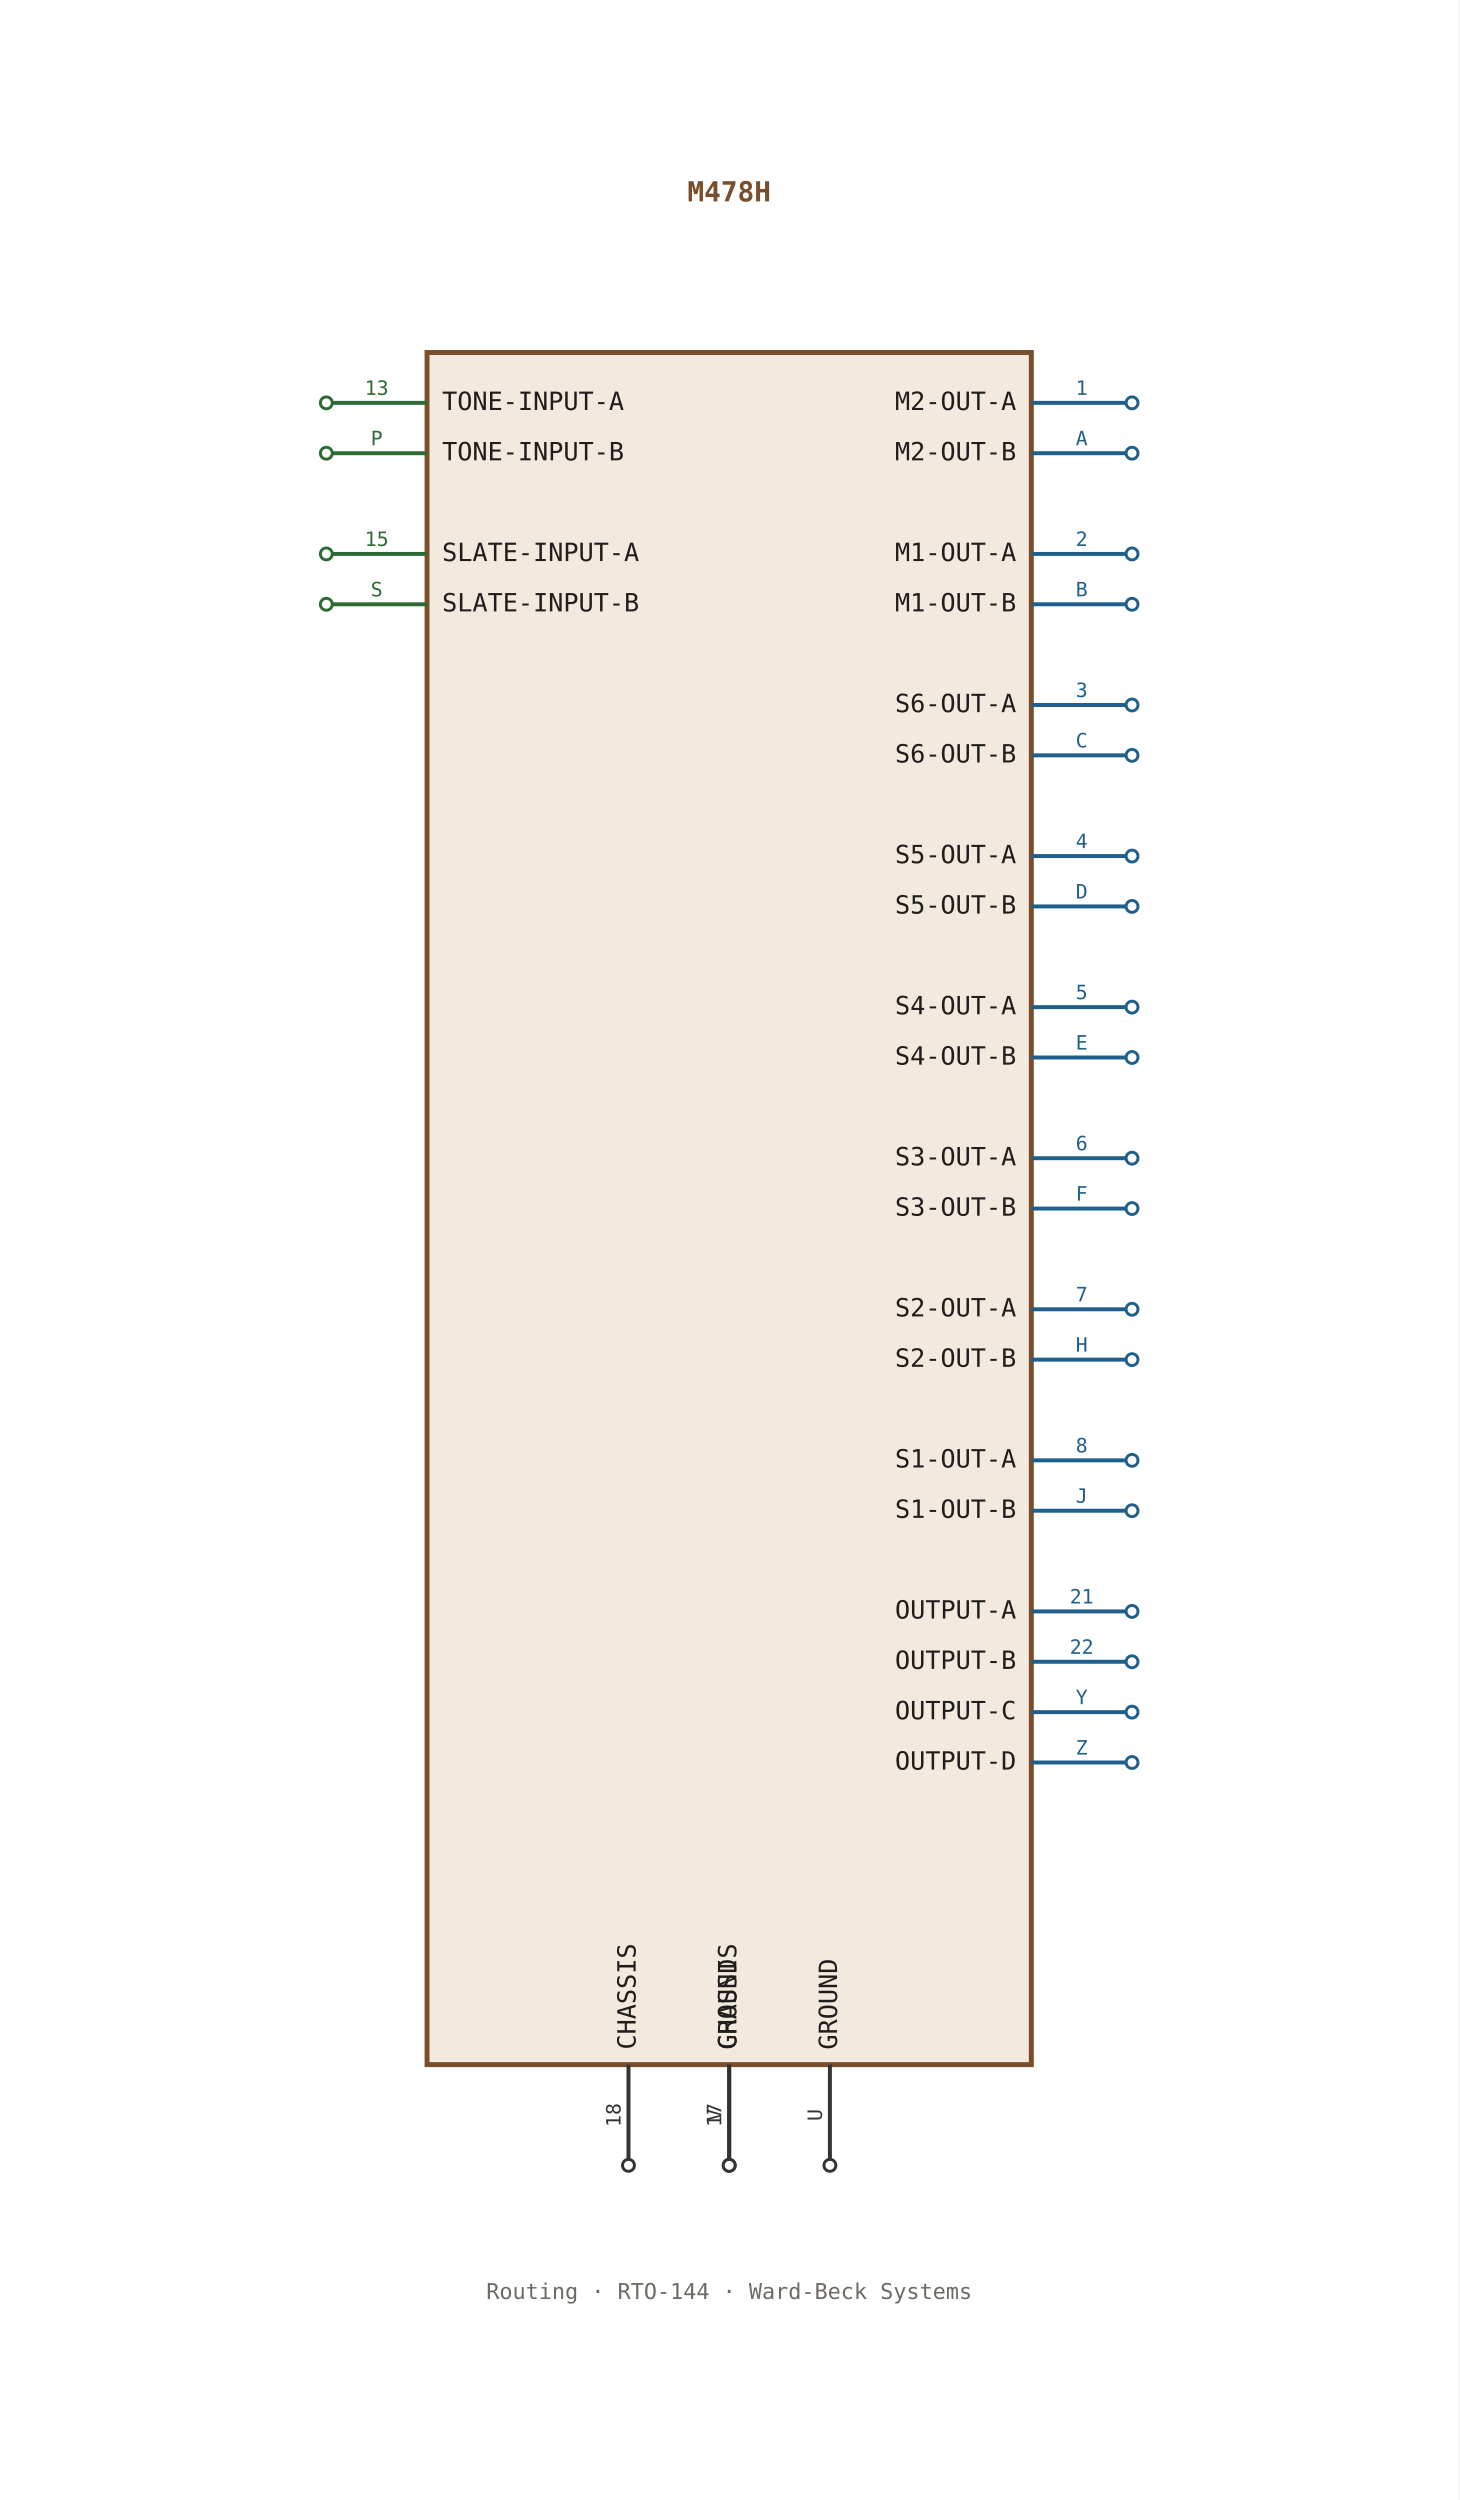
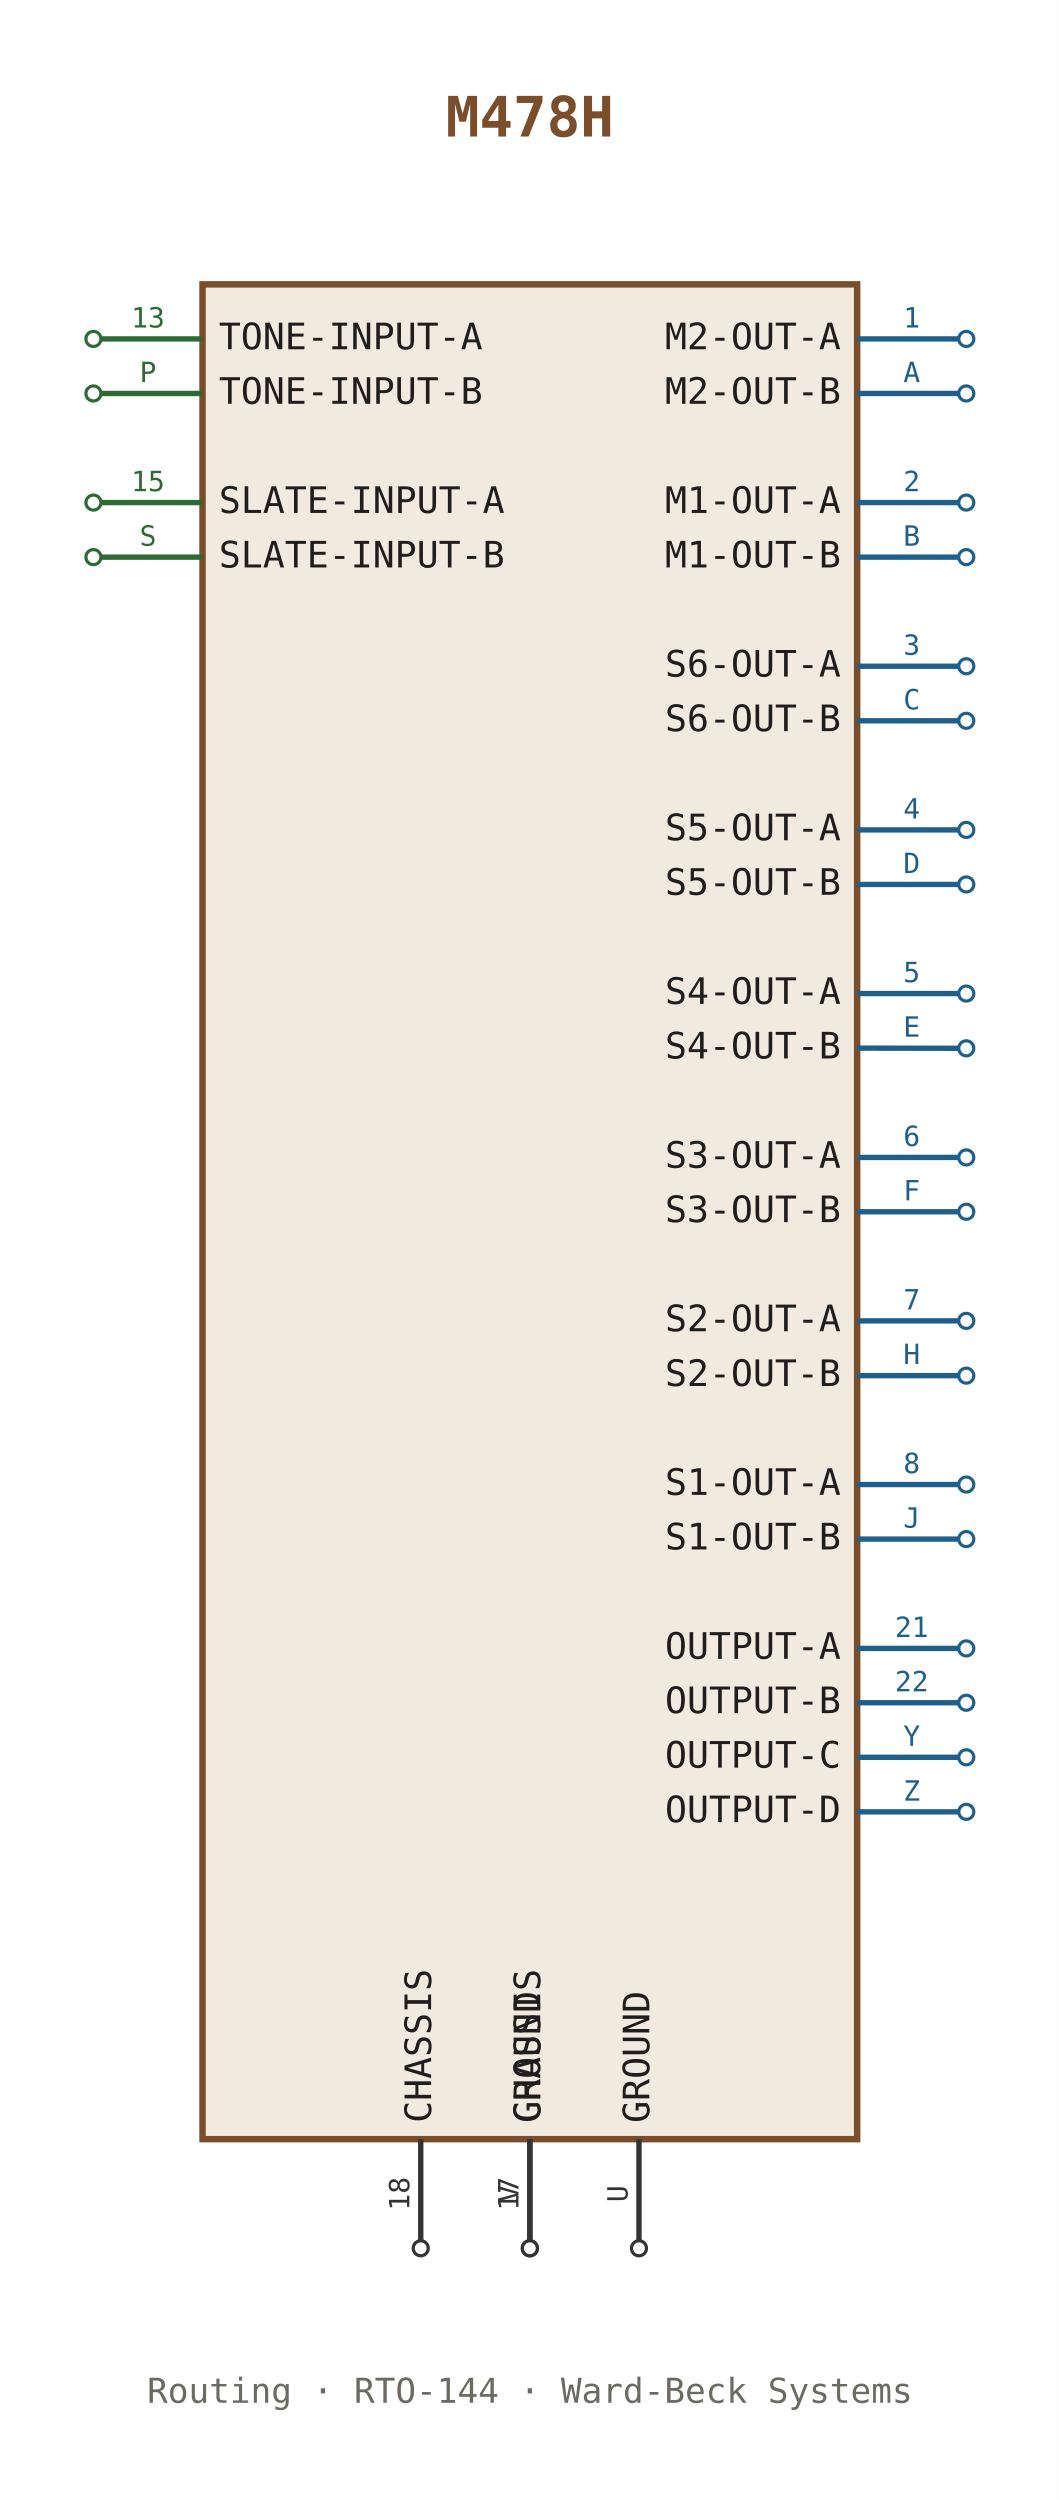
- <svg xmlns="http://www.w3.org/2000/svg" viewBox="0 0 736 1261" font-family="Overpass Mono, ui-monospace, monospace">
+ <svg xmlns="http://www.w3.org/2000/svg" viewBox="0 0 493 1164" font-family="Overpass Mono, Consolas, ui-monospace, monospace">
  <rect width="100%" height="100%" fill="#ffffff" />
-   <rect x="215.4" y="177.8" width="304.8" height="863.6" fill="#F2E9DF" stroke="#7A4E2A" stroke-width="2.5" />
-   <line x1="164.6" y1="203.2" x2="215.4" y2="203.2" stroke="#2E6B34" stroke-width="2" />
-   <circle cx="164.6" cy="203.2" r="3" fill="#fff" stroke="#2E6B34" stroke-width="1.5" />
-   <text x="223.0" y="203.2" font-size="12.7" dominant-baseline="middle" text-anchor="start" fill="#1f1e1c">TONE-INPUT-A</text>
-   <text x="190.0" y="199.2" font-size="10" text-anchor="middle" fill="#2E6B34">13</text>
-   <line x1="164.6" y1="228.6" x2="215.4" y2="228.6" stroke="#2E6B34" stroke-width="2" />
-   <circle cx="164.6" cy="228.6" r="3" fill="#fff" stroke="#2E6B34" stroke-width="1.5" />
-   <text x="223.0" y="228.6" font-size="12.7" dominant-baseline="middle" text-anchor="start" fill="#1f1e1c">TONE-INPUT-B</text>
-   <text x="190.0" y="224.6" font-size="10" text-anchor="middle" fill="#2E6B34">P</text>
-   <line x1="164.6" y1="279.4" x2="215.4" y2="279.4" stroke="#2E6B34" stroke-width="2" />
-   <circle cx="164.6" cy="279.4" r="3" fill="#fff" stroke="#2E6B34" stroke-width="1.5" />
-   <text x="223.0" y="279.4" font-size="12.7" dominant-baseline="middle" text-anchor="start" fill="#1f1e1c">SLATE-INPUT-A</text>
-   <text x="190.0" y="275.4" font-size="10" text-anchor="middle" fill="#2E6B34">15</text>
-   <line x1="164.6" y1="304.8" x2="215.4" y2="304.8" stroke="#2E6B34" stroke-width="2" />
-   <circle cx="164.6" cy="304.8" r="3" fill="#fff" stroke="#2E6B34" stroke-width="1.5" />
-   <text x="223.0" y="304.8" font-size="12.7" dominant-baseline="middle" text-anchor="start" fill="#1f1e1c">SLATE-INPUT-B</text>
-   <text x="190.0" y="300.8" font-size="10" text-anchor="middle" fill="#2E6B34">S</text>
-   <line x1="571.0" y1="203.2" x2="520.2" y2="203.2" stroke="#1F5F8B" stroke-width="2" />
-   <circle cx="571.0" cy="203.2" r="3" fill="#fff" stroke="#1F5F8B" stroke-width="1.5" />
-   <text x="512.6" y="203.2" font-size="12.7" dominant-baseline="middle" text-anchor="end" fill="#1f1e1c">M2-OUT-A</text>
-   <text x="545.6" y="199.2" font-size="10" text-anchor="middle" fill="#1F5F8B">1</text>
-   <line x1="571.0" y1="228.6" x2="520.2" y2="228.6" stroke="#1F5F8B" stroke-width="2" />
-   <circle cx="571.0" cy="228.6" r="3" fill="#fff" stroke="#1F5F8B" stroke-width="1.5" />
-   <text x="512.6" y="228.6" font-size="12.7" dominant-baseline="middle" text-anchor="end" fill="#1f1e1c">M2-OUT-B</text>
-   <text x="545.6" y="224.6" font-size="10" text-anchor="middle" fill="#1F5F8B">A</text>
-   <line x1="571.0" y1="279.4" x2="520.2" y2="279.4" stroke="#1F5F8B" stroke-width="2" />
-   <circle cx="571.0" cy="279.4" r="3" fill="#fff" stroke="#1F5F8B" stroke-width="1.5" />
-   <text x="512.6" y="279.4" font-size="12.7" dominant-baseline="middle" text-anchor="end" fill="#1f1e1c">M1-OUT-A</text>
-   <text x="545.6" y="275.4" font-size="10" text-anchor="middle" fill="#1F5F8B">2</text>
-   <line x1="571.0" y1="304.8" x2="520.2" y2="304.8" stroke="#1F5F8B" stroke-width="2" />
-   <circle cx="571.0" cy="304.8" r="3" fill="#fff" stroke="#1F5F8B" stroke-width="1.5" />
-   <text x="512.6" y="304.8" font-size="12.7" dominant-baseline="middle" text-anchor="end" fill="#1f1e1c">M1-OUT-B</text>
-   <text x="545.6" y="300.8" font-size="10" text-anchor="middle" fill="#1F5F8B">B</text>
-   <line x1="571.0" y1="355.6" x2="520.2" y2="355.6" stroke="#1F5F8B" stroke-width="2" />
-   <circle cx="571.0" cy="355.6" r="3" fill="#fff" stroke="#1F5F8B" stroke-width="1.5" />
-   <text x="512.6" y="355.6" font-size="12.7" dominant-baseline="middle" text-anchor="end" fill="#1f1e1c">S6-OUT-A</text>
-   <text x="545.6" y="351.6" font-size="10" text-anchor="middle" fill="#1F5F8B">3</text>
-   <line x1="571.0" y1="381.0" x2="520.2" y2="381.0" stroke="#1F5F8B" stroke-width="2" />
-   <circle cx="571.0" cy="381.0" r="3" fill="#fff" stroke="#1F5F8B" stroke-width="1.5" />
-   <text x="512.6" y="381.0" font-size="12.7" dominant-baseline="middle" text-anchor="end" fill="#1f1e1c">S6-OUT-B</text>
-   <text x="545.6" y="377.0" font-size="10" text-anchor="middle" fill="#1F5F8B">C</text>
-   <line x1="571.0" y1="431.8" x2="520.2" y2="431.8" stroke="#1F5F8B" stroke-width="2" />
-   <circle cx="571.0" cy="431.8" r="3" fill="#fff" stroke="#1F5F8B" stroke-width="1.5" />
-   <text x="512.6" y="431.8" font-size="12.7" dominant-baseline="middle" text-anchor="end" fill="#1f1e1c">S5-OUT-A</text>
-   <text x="545.6" y="427.8" font-size="10" text-anchor="middle" fill="#1F5F8B">4</text>
-   <line x1="571.0" y1="457.2" x2="520.2" y2="457.2" stroke="#1F5F8B" stroke-width="2" />
-   <circle cx="571.0" cy="457.2" r="3" fill="#fff" stroke="#1F5F8B" stroke-width="1.5" />
-   <text x="512.6" y="457.2" font-size="12.7" dominant-baseline="middle" text-anchor="end" fill="#1f1e1c">S5-OUT-B</text>
-   <text x="545.6" y="453.2" font-size="10" text-anchor="middle" fill="#1F5F8B">D</text>
-   <line x1="571.0" y1="508.0" x2="520.2" y2="508.0" stroke="#1F5F8B" stroke-width="2" />
-   <circle cx="571.0" cy="508.0" r="3" fill="#fff" stroke="#1F5F8B" stroke-width="1.5" />
-   <text x="512.6" y="508.0" font-size="12.7" dominant-baseline="middle" text-anchor="end" fill="#1f1e1c">S4-OUT-A</text>
-   <text x="545.6" y="504.0" font-size="10" text-anchor="middle" fill="#1F5F8B">5</text>
-   <line x1="571.0" y1="533.4" x2="520.2" y2="533.4" stroke="#1F5F8B" stroke-width="2" />
-   <circle cx="571.0" cy="533.4" r="3" fill="#fff" stroke="#1F5F8B" stroke-width="1.5" />
-   <text x="512.6" y="533.4" font-size="12.7" dominant-baseline="middle" text-anchor="end" fill="#1f1e1c">S4-OUT-B</text>
-   <text x="545.6" y="529.4" font-size="10" text-anchor="middle" fill="#1F5F8B">E</text>
-   <line x1="571.0" y1="584.2" x2="520.2" y2="584.2" stroke="#1F5F8B" stroke-width="2" />
-   <circle cx="571.0" cy="584.2" r="3" fill="#fff" stroke="#1F5F8B" stroke-width="1.5" />
-   <text x="512.6" y="584.2" font-size="12.7" dominant-baseline="middle" text-anchor="end" fill="#1f1e1c">S3-OUT-A</text>
-   <text x="545.6" y="580.2" font-size="10" text-anchor="middle" fill="#1F5F8B">6</text>
-   <line x1="571.0" y1="609.6" x2="520.2" y2="609.6" stroke="#1F5F8B" stroke-width="2" />
-   <circle cx="571.0" cy="609.6" r="3" fill="#fff" stroke="#1F5F8B" stroke-width="1.5" />
-   <text x="512.6" y="609.6" font-size="12.7" dominant-baseline="middle" text-anchor="end" fill="#1f1e1c">S3-OUT-B</text>
-   <text x="545.6" y="605.6" font-size="10" text-anchor="middle" fill="#1F5F8B">F</text>
-   <line x1="571.0" y1="660.4" x2="520.2" y2="660.4" stroke="#1F5F8B" stroke-width="2" />
-   <circle cx="571.0" cy="660.4" r="3" fill="#fff" stroke="#1F5F8B" stroke-width="1.5" />
-   <text x="512.6" y="660.4" font-size="12.7" dominant-baseline="middle" text-anchor="end" fill="#1f1e1c">S2-OUT-A</text>
-   <text x="545.6" y="656.4" font-size="10" text-anchor="middle" fill="#1F5F8B">7</text>
-   <line x1="571.0" y1="685.8" x2="520.2" y2="685.8" stroke="#1F5F8B" stroke-width="2" />
-   <circle cx="571.0" cy="685.8" r="3" fill="#fff" stroke="#1F5F8B" stroke-width="1.5" />
-   <text x="512.6" y="685.8" font-size="12.7" dominant-baseline="middle" text-anchor="end" fill="#1f1e1c">S2-OUT-B</text>
-   <text x="545.6" y="681.8" font-size="10" text-anchor="middle" fill="#1F5F8B">H</text>
-   <line x1="571.0" y1="736.6" x2="520.2" y2="736.6" stroke="#1F5F8B" stroke-width="2" />
-   <circle cx="571.0" cy="736.6" r="3" fill="#fff" stroke="#1F5F8B" stroke-width="1.5" />
-   <text x="512.6" y="736.6" font-size="12.7" dominant-baseline="middle" text-anchor="end" fill="#1f1e1c">S1-OUT-A</text>
-   <text x="545.6" y="732.6" font-size="10" text-anchor="middle" fill="#1F5F8B">8</text>
-   <line x1="571.0" y1="762.0" x2="520.2" y2="762.0" stroke="#1F5F8B" stroke-width="2" />
-   <circle cx="571.0" cy="762.0" r="3" fill="#fff" stroke="#1F5F8B" stroke-width="1.5" />
-   <text x="512.6" y="762.0" font-size="12.7" dominant-baseline="middle" text-anchor="end" fill="#1f1e1c">S1-OUT-B</text>
-   <text x="545.6" y="758.0" font-size="10" text-anchor="middle" fill="#1F5F8B">J</text>
-   <line x1="571.0" y1="812.8" x2="520.2" y2="812.8" stroke="#1F5F8B" stroke-width="2" />
-   <circle cx="571.0" cy="812.8" r="3" fill="#fff" stroke="#1F5F8B" stroke-width="1.5" />
-   <text x="512.6" y="812.8" font-size="12.7" dominant-baseline="middle" text-anchor="end" fill="#1f1e1c">OUTPUT-A</text>
-   <text x="545.6" y="808.8" font-size="10" text-anchor="middle" fill="#1F5F8B">21</text>
-   <line x1="571.0" y1="838.2" x2="520.2" y2="838.2" stroke="#1F5F8B" stroke-width="2" />
-   <circle cx="571.0" cy="838.2" r="3" fill="#fff" stroke="#1F5F8B" stroke-width="1.5" />
-   <text x="512.6" y="838.2" font-size="12.7" dominant-baseline="middle" text-anchor="end" fill="#1f1e1c">OUTPUT-B</text>
-   <text x="545.6" y="834.2" font-size="10" text-anchor="middle" fill="#1F5F8B">22</text>
-   <line x1="571.0" y1="863.6" x2="520.2" y2="863.6" stroke="#1F5F8B" stroke-width="2" />
-   <circle cx="571.0" cy="863.6" r="3" fill="#fff" stroke="#1F5F8B" stroke-width="1.5" />
-   <text x="512.6" y="863.6" font-size="12.7" dominant-baseline="middle" text-anchor="end" fill="#1f1e1c">OUTPUT-C</text>
-   <text x="545.6" y="859.6" font-size="10" text-anchor="middle" fill="#1F5F8B">Y</text>
-   <line x1="571.0" y1="889.0" x2="520.2" y2="889.0" stroke="#1F5F8B" stroke-width="2" />
-   <circle cx="571.0" cy="889.0" r="3" fill="#fff" stroke="#1F5F8B" stroke-width="1.5" />
-   <text x="512.6" y="889.0" font-size="12.7" dominant-baseline="middle" text-anchor="end" fill="#1f1e1c">OUTPUT-D</text>
-   <text x="545.6" y="885.0" font-size="10" text-anchor="middle" fill="#1F5F8B">Z</text>
-   <line x1="317.0" y1="1092.2" x2="317.0" y2="1041.4" stroke="#333333" stroke-width="2" />
-   <circle cx="317.0" cy="1092.2" r="3" fill="#fff" stroke="#333333" stroke-width="1.5" />
-   <text x="317.0" y="1033.8" font-size="12.7" dominant-baseline="middle" text-anchor="start" fill="#1f1e1c" transform="rotate(-90 317.0 1033.8)">CHASSIS</text>
-   <text x="313.0" y="1066.8" font-size="10" text-anchor="middle" fill="#333333" transform="rotate(-90 313.0 1066.8)">18</text>
-   <line x1="367.8" y1="1092.2" x2="367.8" y2="1041.4" stroke="#333333" stroke-width="2" />
-   <circle cx="367.8" cy="1092.2" r="3" fill="#fff" stroke="#333333" stroke-width="1.5" />
-   <text x="367.8" y="1033.8" font-size="12.7" dominant-baseline="middle" text-anchor="start" fill="#1f1e1c" transform="rotate(-90 367.8 1033.8)">CHASSIS</text>
-   <text x="363.8" y="1066.8" font-size="10" text-anchor="middle" fill="#333333" transform="rotate(-90 363.8 1066.8)">V</text>
-   <line x1="367.8" y1="1092.2" x2="367.8" y2="1041.4" stroke="#333333" stroke-width="2" />
-   <circle cx="367.8" cy="1092.2" r="3" fill="#fff" stroke="#333333" stroke-width="1.5" />
-   <text x="367.8" y="1033.8" font-size="12.7" dominant-baseline="middle" text-anchor="start" fill="#1f1e1c" transform="rotate(-90 367.8 1033.8)">GROUND</text>
-   <text x="363.8" y="1066.8" font-size="10" text-anchor="middle" fill="#333333" transform="rotate(-90 363.8 1066.8)">17</text>
-   <line x1="418.6" y1="1092.2" x2="418.6" y2="1041.4" stroke="#333333" stroke-width="2" />
-   <circle cx="418.6" cy="1092.2" r="3" fill="#fff" stroke="#333333" stroke-width="1.5" />
-   <text x="418.6" y="1033.8" font-size="12.7" dominant-baseline="middle" text-anchor="start" fill="#1f1e1c" transform="rotate(-90 418.6 1033.8)">GROUND</text>
-   <text x="414.6" y="1066.8" font-size="10" text-anchor="middle" fill="#333333" transform="rotate(-90 414.6 1066.8)">U</text>
-   <text x="367.8" y="101.6" font-size="14" font-weight="700" text-anchor="middle" fill="#7A4E2A">M478H</text>
-   <text x="367.8" y="1159.6" font-size="11" text-anchor="middle" fill="#6d6a63">Routing · RTO-144 · Ward-Beck Systems</text>
+   <rect x="94.3" y="132.4" width="304.8" height="863.6" fill="#F2E9DF" stroke="#7A4E2A" stroke-width="3.00" />
+   <line x1="43.5" y1="157.8" x2="94.3" y2="157.8" stroke="#2E6B34" stroke-width="2.50" />
+   <circle cx="43.5" cy="157.8" r="3.5" fill="#ffffff" stroke="#2E6B34" stroke-width="1.50" />
+   <text x="101.9" y="157.8" font-size="17.0" dominant-baseline="middle" text-anchor="start" fill="#1F1E1C">TONE-INPUT-A</text>
+   <text x="68.9" y="148.8" font-size="13.0" dominant-baseline="middle" text-anchor="middle" fill="#2E6B34">13</text>
+   <line x1="43.5" y1="183.2" x2="94.3" y2="183.2" stroke="#2E6B34" stroke-width="2.50" />
+   <circle cx="43.5" cy="183.2" r="3.5" fill="#ffffff" stroke="#2E6B34" stroke-width="1.50" />
+   <text x="101.9" y="183.2" font-size="17.0" dominant-baseline="middle" text-anchor="start" fill="#1F1E1C">TONE-INPUT-B</text>
+   <text x="68.9" y="174.2" font-size="13.0" dominant-baseline="middle" text-anchor="middle" fill="#2E6B34">P</text>
+   <line x1="43.5" y1="234.0" x2="94.3" y2="234.0" stroke="#2E6B34" stroke-width="2.50" />
+   <circle cx="43.5" cy="234.0" r="3.5" fill="#ffffff" stroke="#2E6B34" stroke-width="1.50" />
+   <text x="101.9" y="234.0" font-size="17.0" dominant-baseline="middle" text-anchor="start" fill="#1F1E1C">SLATE-INPUT-A</text>
+   <text x="68.9" y="225.0" font-size="13.0" dominant-baseline="middle" text-anchor="middle" fill="#2E6B34">15</text>
+   <line x1="43.5" y1="259.4" x2="94.3" y2="259.4" stroke="#2E6B34" stroke-width="2.50" />
+   <circle cx="43.5" cy="259.4" r="3.5" fill="#ffffff" stroke="#2E6B34" stroke-width="1.50" />
+   <text x="101.9" y="259.4" font-size="17.0" dominant-baseline="middle" text-anchor="start" fill="#1F1E1C">SLATE-INPUT-B</text>
+   <text x="68.9" y="250.4" font-size="13.0" dominant-baseline="middle" text-anchor="middle" fill="#2E6B34">S</text>
+   <line x1="449.9" y1="157.8" x2="399.1" y2="157.8" stroke="#1F5F8B" stroke-width="2.50" />
+   <circle cx="449.9" cy="157.8" r="3.5" fill="#ffffff" stroke="#1F5F8B" stroke-width="1.50" />
+   <text x="391.5" y="157.8" font-size="17.0" dominant-baseline="middle" text-anchor="end" fill="#1F1E1C">M2-OUT-A</text>
+   <text x="424.5" y="148.8" font-size="13.0" dominant-baseline="middle" text-anchor="middle" fill="#1F5F8B">1</text>
+   <line x1="449.9" y1="183.2" x2="399.1" y2="183.2" stroke="#1F5F8B" stroke-width="2.50" />
+   <circle cx="449.9" cy="183.2" r="3.5" fill="#ffffff" stroke="#1F5F8B" stroke-width="1.50" />
+   <text x="391.5" y="183.2" font-size="17.0" dominant-baseline="middle" text-anchor="end" fill="#1F1E1C">M2-OUT-B</text>
+   <text x="424.5" y="174.2" font-size="13.0" dominant-baseline="middle" text-anchor="middle" fill="#1F5F8B">A</text>
+   <line x1="449.9" y1="234.0" x2="399.1" y2="234.0" stroke="#1F5F8B" stroke-width="2.50" />
+   <circle cx="449.9" cy="234.0" r="3.5" fill="#ffffff" stroke="#1F5F8B" stroke-width="1.50" />
+   <text x="391.5" y="234.0" font-size="17.0" dominant-baseline="middle" text-anchor="end" fill="#1F1E1C">M1-OUT-A</text>
+   <text x="424.5" y="225.0" font-size="13.0" dominant-baseline="middle" text-anchor="middle" fill="#1F5F8B">2</text>
+   <line x1="449.9" y1="259.4" x2="399.1" y2="259.4" stroke="#1F5F8B" stroke-width="2.50" />
+   <circle cx="449.9" cy="259.4" r="3.5" fill="#ffffff" stroke="#1F5F8B" stroke-width="1.50" />
+   <text x="391.5" y="259.4" font-size="17.0" dominant-baseline="middle" text-anchor="end" fill="#1F1E1C">M1-OUT-B</text>
+   <text x="424.5" y="250.4" font-size="13.0" dominant-baseline="middle" text-anchor="middle" fill="#1F5F8B">B</text>
+   <line x1="449.9" y1="310.2" x2="399.1" y2="310.2" stroke="#1F5F8B" stroke-width="2.50" />
+   <circle cx="449.9" cy="310.2" r="3.5" fill="#ffffff" stroke="#1F5F8B" stroke-width="1.50" />
+   <text x="391.5" y="310.2" font-size="17.0" dominant-baseline="middle" text-anchor="end" fill="#1F1E1C">S6-OUT-A</text>
+   <text x="424.5" y="301.2" font-size="13.0" dominant-baseline="middle" text-anchor="middle" fill="#1F5F8B">3</text>
+   <line x1="449.9" y1="335.6" x2="399.1" y2="335.6" stroke="#1F5F8B" stroke-width="2.50" />
+   <circle cx="449.9" cy="335.6" r="3.5" fill="#ffffff" stroke="#1F5F8B" stroke-width="1.50" />
+   <text x="391.5" y="335.6" font-size="17.0" dominant-baseline="middle" text-anchor="end" fill="#1F1E1C">S6-OUT-B</text>
+   <text x="424.5" y="326.6" font-size="13.0" dominant-baseline="middle" text-anchor="middle" fill="#1F5F8B">C</text>
+   <line x1="449.9" y1="386.4" x2="399.1" y2="386.4" stroke="#1F5F8B" stroke-width="2.50" />
+   <circle cx="449.9" cy="386.4" r="3.5" fill="#ffffff" stroke="#1F5F8B" stroke-width="1.50" />
+   <text x="391.5" y="386.4" font-size="17.0" dominant-baseline="middle" text-anchor="end" fill="#1F1E1C">S5-OUT-A</text>
+   <text x="424.5" y="377.4" font-size="13.0" dominant-baseline="middle" text-anchor="middle" fill="#1F5F8B">4</text>
+   <line x1="449.9" y1="411.8" x2="399.1" y2="411.8" stroke="#1F5F8B" stroke-width="2.50" />
+   <circle cx="449.9" cy="411.8" r="3.5" fill="#ffffff" stroke="#1F5F8B" stroke-width="1.50" />
+   <text x="391.5" y="411.8" font-size="17.0" dominant-baseline="middle" text-anchor="end" fill="#1F1E1C">S5-OUT-B</text>
+   <text x="424.5" y="402.8" font-size="13.0" dominant-baseline="middle" text-anchor="middle" fill="#1F5F8B">D</text>
+   <line x1="449.9" y1="462.6" x2="399.1" y2="462.6" stroke="#1F5F8B" stroke-width="2.50" />
+   <circle cx="449.9" cy="462.6" r="3.5" fill="#ffffff" stroke="#1F5F8B" stroke-width="1.50" />
+   <text x="391.5" y="462.6" font-size="17.0" dominant-baseline="middle" text-anchor="end" fill="#1F1E1C">S4-OUT-A</text>
+   <text x="424.5" y="453.6" font-size="13.0" dominant-baseline="middle" text-anchor="middle" fill="#1F5F8B">5</text>
+   <line x1="449.9" y1="488.1" x2="399.1" y2="488.0" stroke="#1F5F8B" stroke-width="2.50" />
+   <circle cx="449.9" cy="488.1" r="3.5" fill="#ffffff" stroke="#1F5F8B" stroke-width="1.50" />
+   <text x="391.5" y="488.0" font-size="17.0" dominant-baseline="middle" text-anchor="end" fill="#1F1E1C">S4-OUT-B</text>
+   <text x="424.5" y="479.0" font-size="13.0" dominant-baseline="middle" text-anchor="middle" fill="#1F5F8B">E</text>
+   <line x1="449.9" y1="538.9" x2="399.1" y2="538.9" stroke="#1F5F8B" stroke-width="2.50" />
+   <circle cx="449.9" cy="538.9" r="3.5" fill="#ffffff" stroke="#1F5F8B" stroke-width="1.50" />
+   <text x="391.5" y="538.9" font-size="17.0" dominant-baseline="middle" text-anchor="end" fill="#1F1E1C">S3-OUT-A</text>
+   <text x="424.5" y="529.9" font-size="13.0" dominant-baseline="middle" text-anchor="middle" fill="#1F5F8B">6</text>
+   <line x1="449.9" y1="564.2" x2="399.1" y2="564.2" stroke="#1F5F8B" stroke-width="2.50" />
+   <circle cx="449.9" cy="564.2" r="3.5" fill="#ffffff" stroke="#1F5F8B" stroke-width="1.50" />
+   <text x="391.5" y="564.2" font-size="17.0" dominant-baseline="middle" text-anchor="end" fill="#1F1E1C">S3-OUT-B</text>
+   <text x="424.5" y="555.2" font-size="13.0" dominant-baseline="middle" text-anchor="middle" fill="#1F5F8B">F</text>
+   <line x1="449.9" y1="615.0" x2="399.1" y2="615.0" stroke="#1F5F8B" stroke-width="2.50" />
+   <circle cx="449.9" cy="615.0" r="3.5" fill="#ffffff" stroke="#1F5F8B" stroke-width="1.50" />
+   <text x="391.5" y="615.0" font-size="17.0" dominant-baseline="middle" text-anchor="end" fill="#1F1E1C">S2-OUT-A</text>
+   <text x="424.5" y="606.0" font-size="13.0" dominant-baseline="middle" text-anchor="middle" fill="#1F5F8B">7</text>
+   <line x1="449.9" y1="640.5" x2="399.1" y2="640.5" stroke="#1F5F8B" stroke-width="2.50" />
+   <circle cx="449.9" cy="640.5" r="3.5" fill="#ffffff" stroke="#1F5F8B" stroke-width="1.50" />
+   <text x="391.5" y="640.5" font-size="17.0" dominant-baseline="middle" text-anchor="end" fill="#1F1E1C">S2-OUT-B</text>
+   <text x="424.5" y="631.4" font-size="13.0" dominant-baseline="middle" text-anchor="middle" fill="#1F5F8B">H</text>
+   <line x1="449.9" y1="691.2" x2="399.1" y2="691.2" stroke="#1F5F8B" stroke-width="2.50" />
+   <circle cx="449.9" cy="691.2" r="3.5" fill="#ffffff" stroke="#1F5F8B" stroke-width="1.50" />
+   <text x="391.5" y="691.2" font-size="17.0" dominant-baseline="middle" text-anchor="end" fill="#1F1E1C">S1-OUT-A</text>
+   <text x="424.5" y="682.2" font-size="13.0" dominant-baseline="middle" text-anchor="middle" fill="#1F5F8B">8</text>
+   <line x1="449.9" y1="716.6" x2="399.1" y2="716.6" stroke="#1F5F8B" stroke-width="2.50" />
+   <circle cx="449.9" cy="716.6" r="3.5" fill="#ffffff" stroke="#1F5F8B" stroke-width="1.50" />
+   <text x="391.5" y="716.6" font-size="17.0" dominant-baseline="middle" text-anchor="end" fill="#1F1E1C">S1-OUT-B</text>
+   <text x="424.5" y="707.6" font-size="13.0" dominant-baseline="middle" text-anchor="middle" fill="#1F5F8B">J</text>
+   <line x1="449.9" y1="767.5" x2="399.1" y2="767.5" stroke="#1F5F8B" stroke-width="2.50" />
+   <circle cx="449.9" cy="767.5" r="3.5" fill="#ffffff" stroke="#1F5F8B" stroke-width="1.50" />
+   <text x="391.5" y="767.5" font-size="17.0" dominant-baseline="middle" text-anchor="end" fill="#1F1E1C">OUTPUT-A</text>
+   <text x="424.5" y="758.5" font-size="13.0" dominant-baseline="middle" text-anchor="middle" fill="#1F5F8B">21</text>
+   <line x1="449.9" y1="792.8" x2="399.1" y2="792.8" stroke="#1F5F8B" stroke-width="2.50" />
+   <circle cx="449.9" cy="792.8" r="3.5" fill="#ffffff" stroke="#1F5F8B" stroke-width="1.50" />
+   <text x="391.5" y="792.8" font-size="17.0" dominant-baseline="middle" text-anchor="end" fill="#1F1E1C">OUTPUT-B</text>
+   <text x="424.5" y="783.8" font-size="13.0" dominant-baseline="middle" text-anchor="middle" fill="#1F5F8B">22</text>
+   <line x1="449.9" y1="818.2" x2="399.1" y2="818.2" stroke="#1F5F8B" stroke-width="2.50" />
+   <circle cx="449.9" cy="818.2" r="3.5" fill="#ffffff" stroke="#1F5F8B" stroke-width="1.50" />
+   <text x="391.5" y="818.2" font-size="17.0" dominant-baseline="middle" text-anchor="end" fill="#1F1E1C">OUTPUT-C</text>
+   <text x="424.5" y="809.2" font-size="13.0" dominant-baseline="middle" text-anchor="middle" fill="#1F5F8B">Y</text>
+   <line x1="449.9" y1="843.6" x2="399.1" y2="843.6" stroke="#1F5F8B" stroke-width="2.50" />
+   <circle cx="449.9" cy="843.6" r="3.5" fill="#ffffff" stroke="#1F5F8B" stroke-width="1.50" />
+   <text x="391.5" y="843.6" font-size="17.0" dominant-baseline="middle" text-anchor="end" fill="#1F1E1C">OUTPUT-D</text>
+   <text x="424.5" y="834.7" font-size="13.0" dominant-baseline="middle" text-anchor="middle" fill="#1F5F8B">Z</text>
+   <line x1="195.9" y1="1046.8" x2="195.9" y2="996.0" stroke="#333333" stroke-width="2.50" />
+   <circle cx="195.9" cy="1046.8" r="3.5" fill="#ffffff" stroke="#333333" stroke-width="1.50" />
+   <text x="195.9" y="988.4" font-size="17.0" dominant-baseline="middle" text-anchor="start" fill="#1F1E1C" transform="rotate(-90 195.9 988.4)">CHASSIS</text>
+   <text x="186.9" y="1021.4" font-size="13.0" dominant-baseline="middle" text-anchor="middle" fill="#333333" transform="rotate(-90 186.9 1021.4)">18</text>
+   <line x1="246.7" y1="1046.8" x2="246.7" y2="996.0" stroke="#333333" stroke-width="2.50" />
+   <circle cx="246.7" cy="1046.8" r="3.5" fill="#ffffff" stroke="#333333" stroke-width="1.50" />
+   <text x="246.7" y="988.4" font-size="17.0" dominant-baseline="middle" text-anchor="start" fill="#1F1E1C" transform="rotate(-90 246.7 988.4)">CHASSIS</text>
+   <text x="237.7" y="1021.4" font-size="13.0" dominant-baseline="middle" text-anchor="middle" fill="#333333" transform="rotate(-90 237.7 1021.4)">V</text>
+   <line x1="246.7" y1="1046.8" x2="246.7" y2="996.0" stroke="#333333" stroke-width="2.50" />
+   <circle cx="246.7" cy="1046.8" r="3.5" fill="#ffffff" stroke="#333333" stroke-width="1.50" />
+   <text x="246.7" y="988.4" font-size="17.0" dominant-baseline="middle" text-anchor="start" fill="#1F1E1C" transform="rotate(-90 246.7 988.4)">GROUND</text>
+   <text x="237.7" y="1021.4" font-size="13.0" dominant-baseline="middle" text-anchor="middle" fill="#333333" transform="rotate(-90 237.7 1021.4)">17</text>
+   <line x1="297.5" y1="1046.8" x2="297.5" y2="996.0" stroke="#333333" stroke-width="2.50" />
+   <circle cx="297.5" cy="1046.8" r="3.5" fill="#ffffff" stroke="#333333" stroke-width="1.50" />
+   <text x="297.5" y="988.4" font-size="17.0" dominant-baseline="middle" text-anchor="start" fill="#1F1E1C" transform="rotate(-90 297.5 988.4)">GROUND</text>
+   <text x="288.5" y="1021.4" font-size="13.0" dominant-baseline="middle" text-anchor="middle" fill="#333333" transform="rotate(-90 288.5 1021.4)">U</text>
+   <text x="246.7" y="56.2" font-size="26.0" dominant-baseline="middle" text-anchor="middle" fill="#7A4E2A" font-weight="700">M478H</text>
+   <text x="246.7" y="1114.2" font-size="16.0" dominant-baseline="middle" text-anchor="middle" fill="#6D6A63">Routing · RTO-144 · Ward-Beck Systems</text>
</svg>
